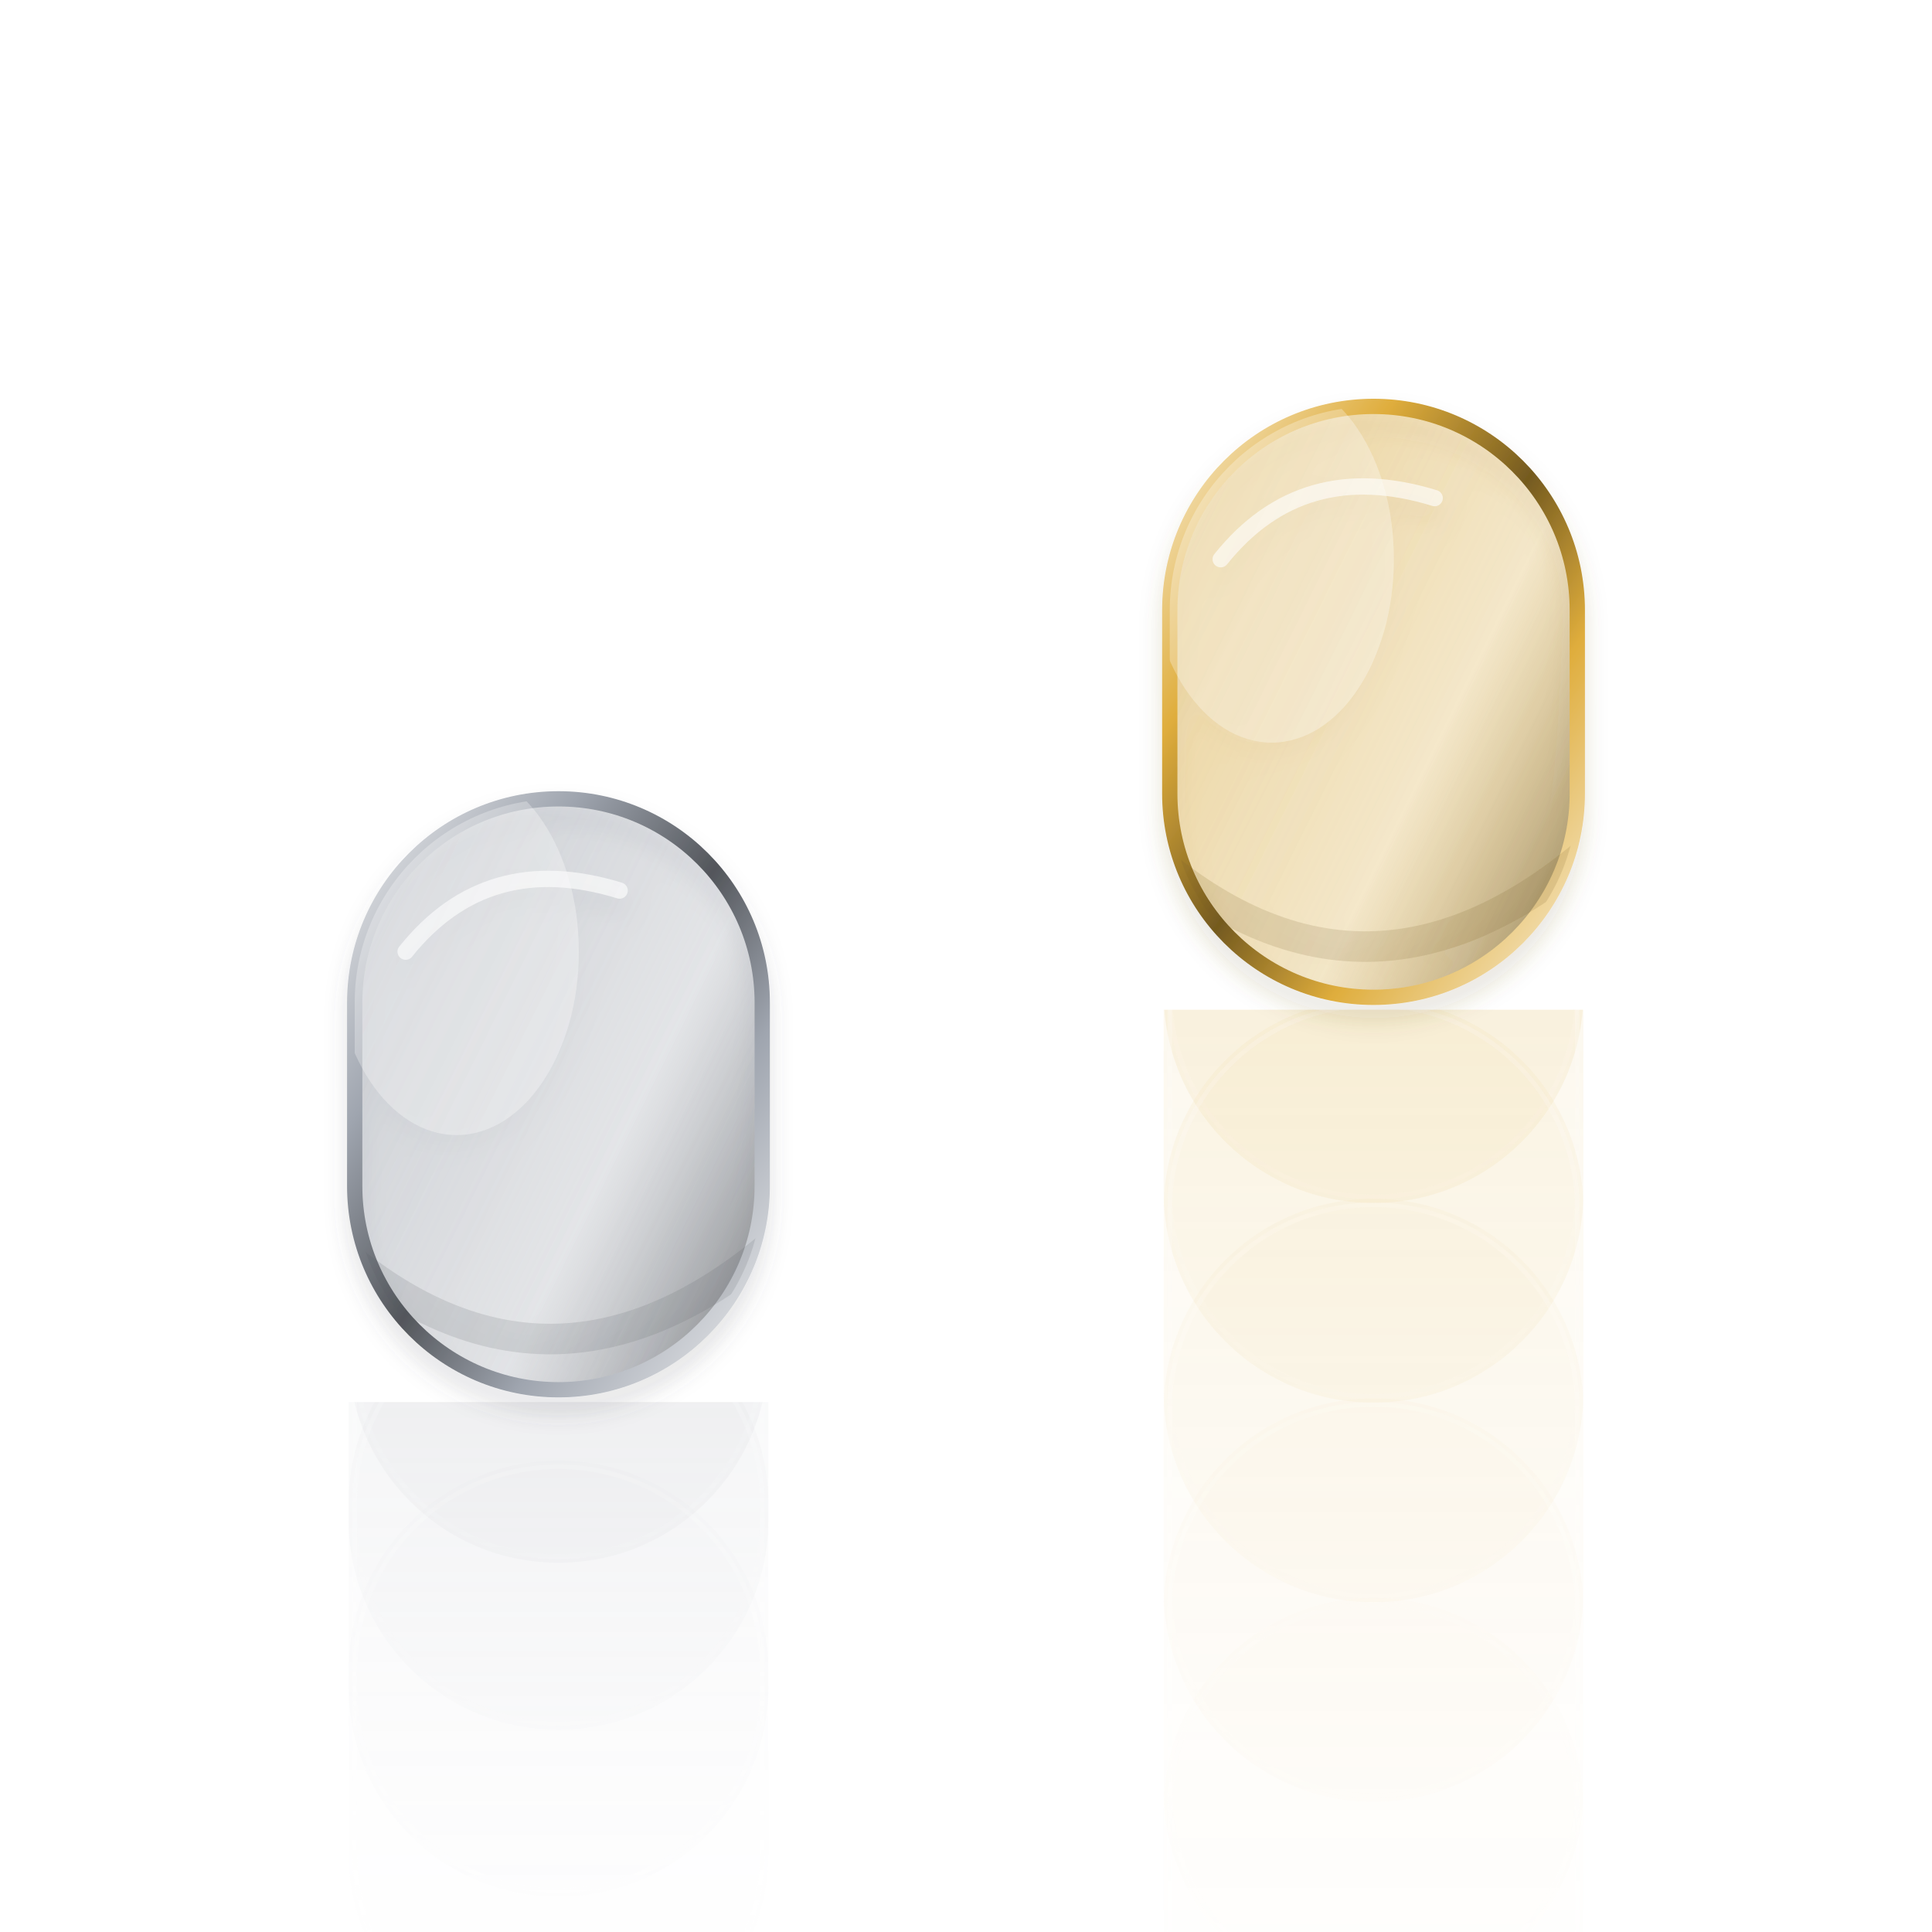
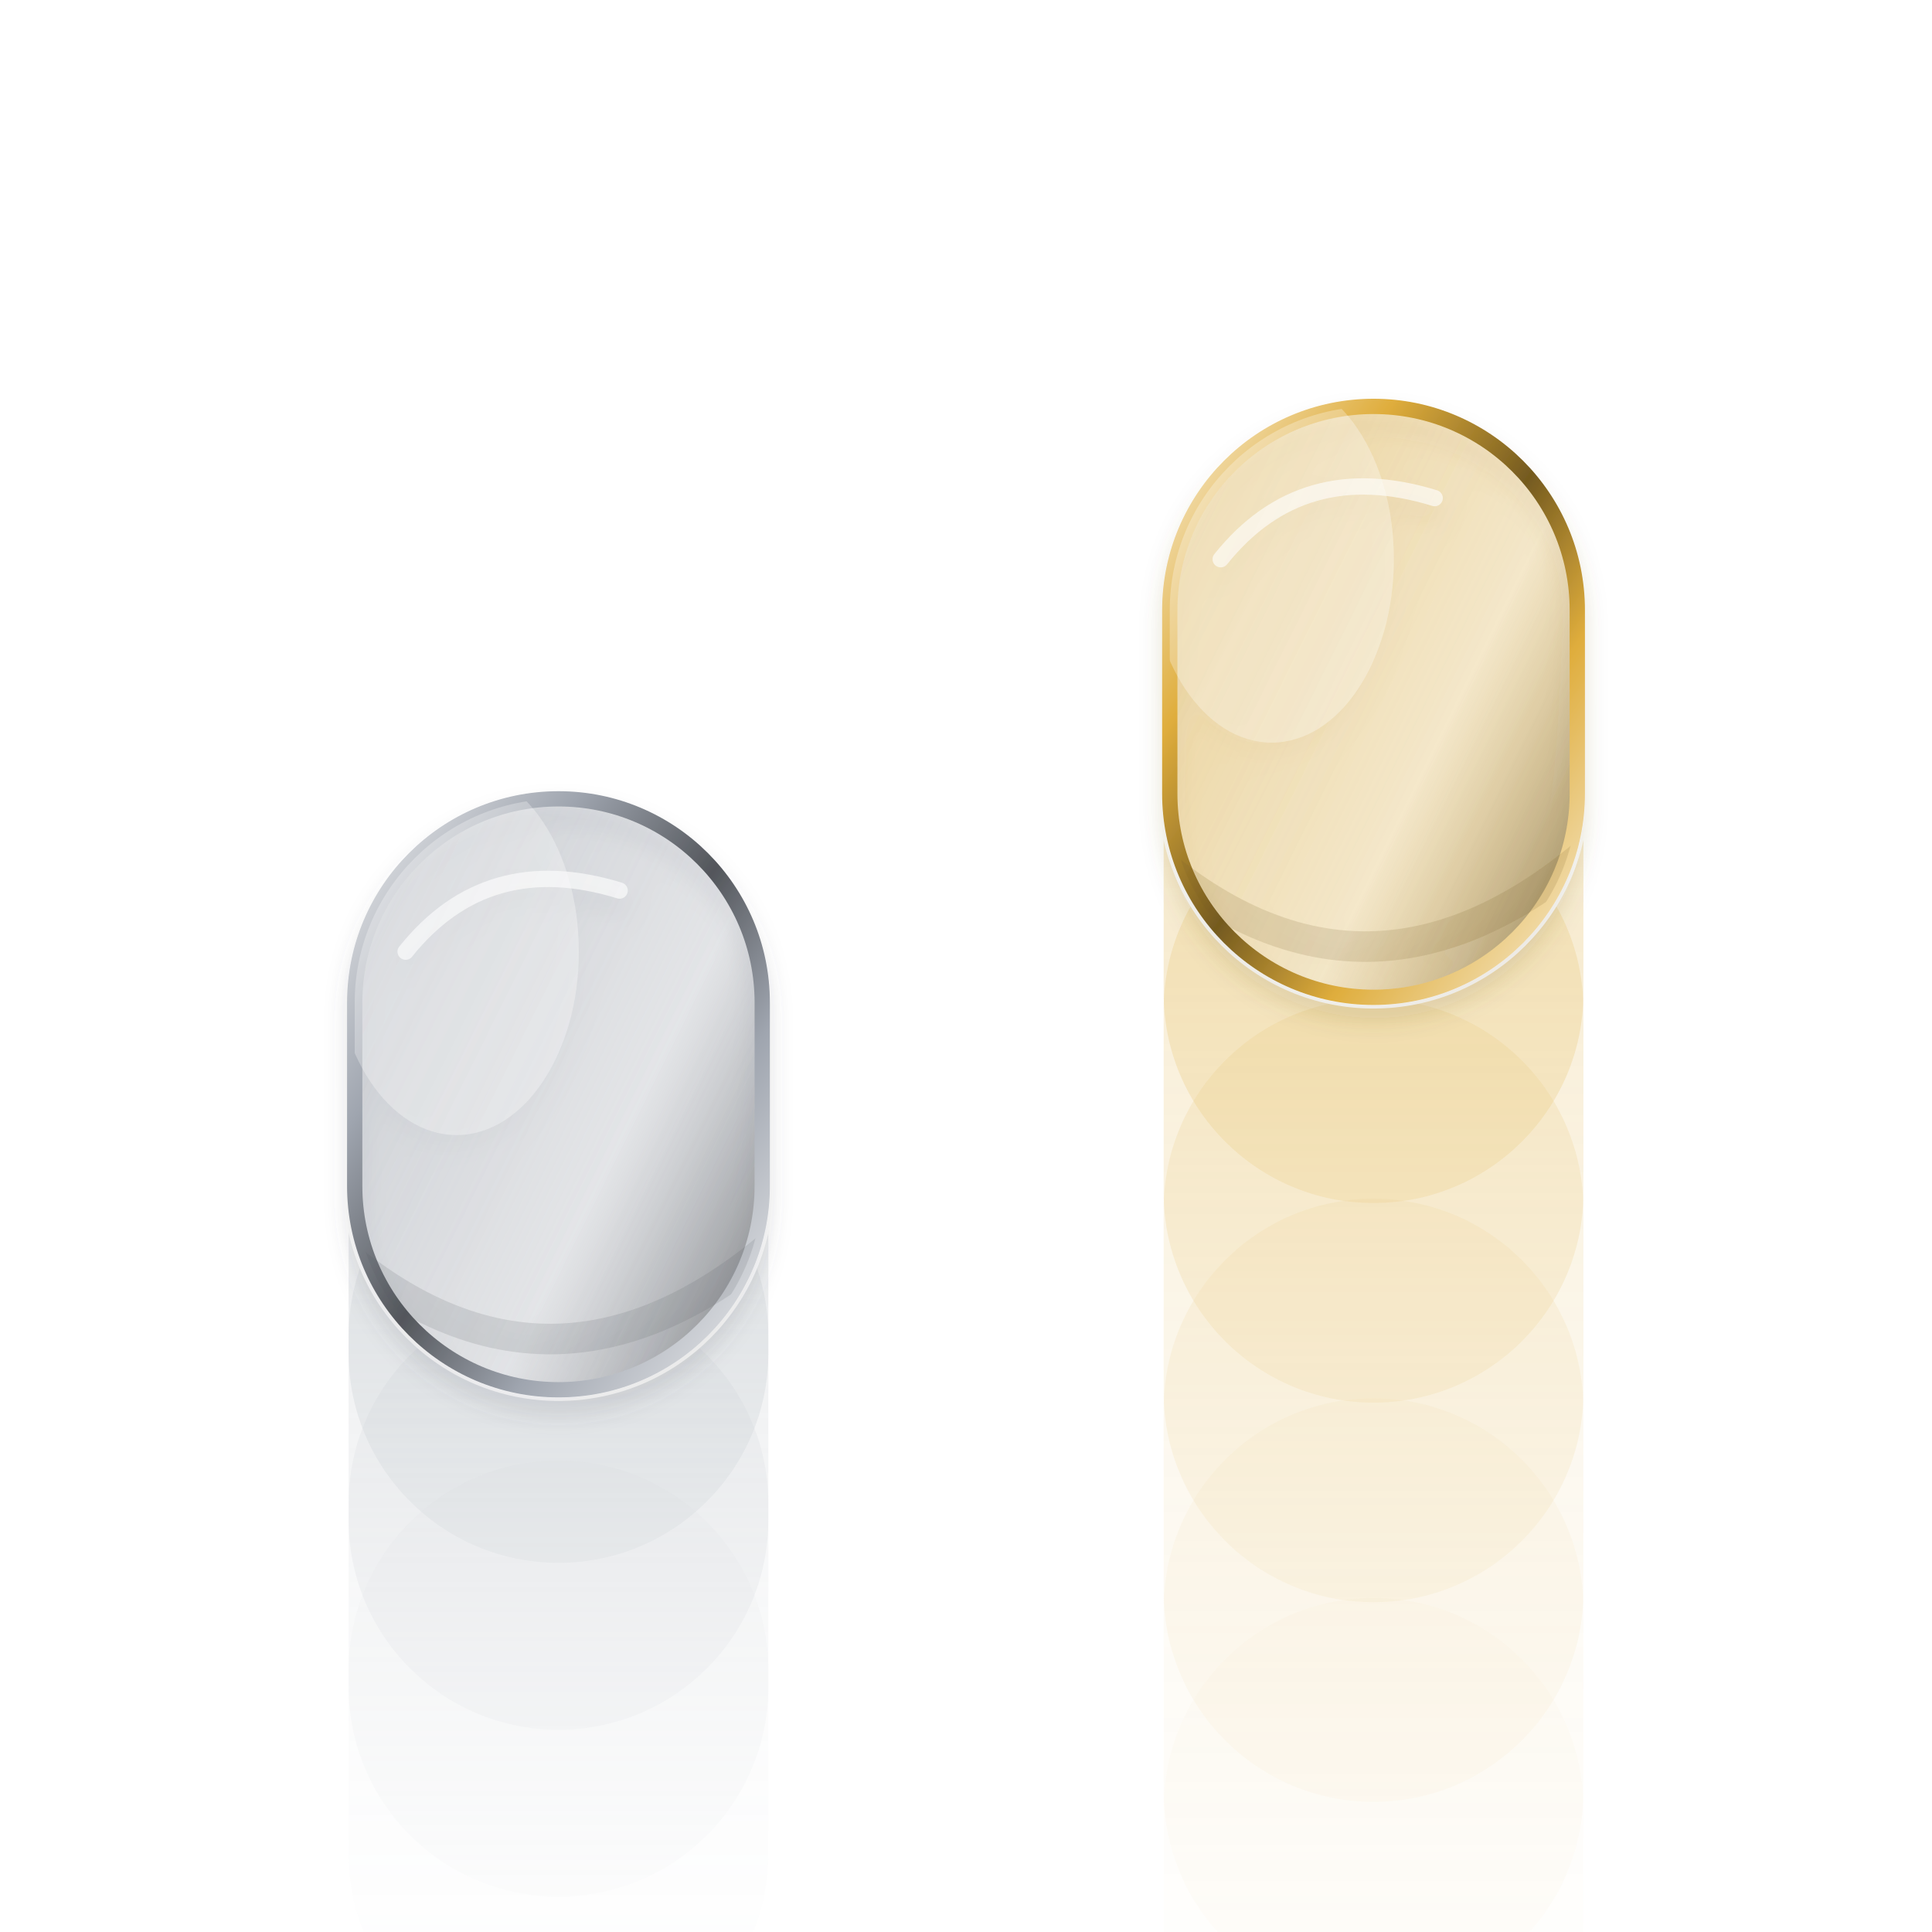
<svg xmlns="http://www.w3.org/2000/svg" width="1024" height="1024" viewBox="0 0 256 256" role="img" aria-label="Tinted glass · Capsule · white app icon">
  <defs>
    <clipPath id="«finish-master-1falseR0»-tile">
      <rect width="256" height="256" rx="57" />
    </clipPath>
  </defs>
  <g>
    <rect width="256" height="256" fill="#ffffff" />
    <g transform="translate(74 145) scale(1.35)" data-material-racer="silver">
      <defs>
        <linearGradient id="«finish-master-1falseRl»-body" x1="-0.5" y1="0" x2="0.9" y2="1">
          <stop offset="0" stop-color="#ecedef" stop-opacity="0.72" />
          <stop offset="0.35" stop-color="#9fa5af" stop-opacity="0.42" />
          <stop offset="0.74" stop-color="#9fa5af" stop-opacity="0.24" />
          <stop offset="1" stop-color="#53565b" stop-opacity="0.65" />
        </linearGradient>
        <linearGradient id="«finish-master-1falseRl»-rim" x1="0" y1="0" x2="1" y2="1">
          <stop stop-color="#ecedef" />
          <stop offset=".27" stop-color="#9fa5af" />
          <stop offset=".5" stop-color="#53565b" />
          <stop offset=".7" stop-color="#9fa5af" />
          <stop offset="1" stop-color="#ecedef" />
        </linearGradient>
        <linearGradient id="«finish-master-1falseRl»-shine" gradientUnits="userSpaceOnUse" x1="-38" y1="-25" x2="25" y2="18">
          <stop stop-color="white" stop-opacity="0" />
          <stop offset=".36" stop-color="white" stop-opacity="0" />
          <stop offset=".48" stop-color="white" stop-opacity="0.8" />
          <stop offset=".57" stop-color="white" stop-opacity="0" />
          <stop offset="1" stop-color="white" stop-opacity="0" />
        </linearGradient>
-         <linearGradient id="«finish-master-1falseRl»-fade" x1="0" y1="0" x2="0" y2="1">
-           <stop stop-color="white" />
-           <stop offset="1" stop-color="white" stop-opacity="0" />
-         </linearGradient>
-         <mask id="«finish-master-1falseRl»-wake" maskUnits="userSpaceOnUse" x="-35" y="-35" width="70" height="140.55">
-           <rect x="-35" y="-29" width="70" height="124.55" fill="url(#«finish-master-1falseRl»-fade)" />
-         </mask>
-         <clipPath id="«finish-master-1falseRl»-after-head" clipPathUnits="userSpaceOnUse">
-           <rect x="-40" y="30.2" width="80" height="145.55" />
-         </clipPath>
        <clipPath id="«finish-master-1falseRl»-clip">
          <rect x="-20" y="-29" width="40" height="58" rx="20" />
        </clipPath>
        <filter id="«finish-master-1falseRl»-shadow" x="-50%" y="-50%" width="200%" height="220%">
          <feDropShadow dx="0" dy="1.5" stdDeviation="1.1" flood-color="#53565b" flood-opacity="0.18" />
        </filter>
        <pattern id="«finish-master-1falseRl»-grain" width="3" height="3" patternUnits="userSpaceOnUse">
          <path d="M0 .4H3" stroke="#ecedef" stroke-opacity=".22" stroke-width=".35" />
        </pattern>
      </defs>
-       <g clip-path="url(#«finish-master-1falseRl»-after-head)" data-wake-start="30.2">
-         <g mask="url(#«finish-master-1falseRl»-wake)">
-           <g style="transform:translateY(16.3875px);opacity:0.6;--echo-distance:65.55px;animation-duration:1.32s;animation-delay:0s">
-             <rect x="-20" y="-29" width="40" height="58" rx="20" fill="#9fa5af" opacity="0.24" stroke="#9fa5af" stroke-width="1.2" />
-             <rect x="-20" y="-29" width="40" height="58" rx="20" fill="none" stroke="#ecedef" stroke-width="0.45" opacity="0.6" />
-           </g>
-           <g style="transform:translateY(32.775px);opacity:0.48;--echo-distance:65.55px;animation-duration:1.32s;animation-delay:-0.33s">
-             <rect x="-20" y="-29" width="40" height="58" rx="20" fill="#9fa5af" opacity="0.24" stroke="#9fa5af" stroke-width="1.2" />
-             <rect x="-20" y="-29" width="40" height="58" rx="20" fill="none" stroke="#ecedef" stroke-width="0.45" opacity="0.6" />
-           </g>
-           <g style="transform:translateY(49.1625px);opacity:0.36;--echo-distance:65.55px;animation-duration:1.32s;animation-delay:-0.66s">
-             <rect x="-20" y="-29" width="40" height="58" rx="20" fill="#9fa5af" opacity="0.24" stroke="#9fa5af" stroke-width="1.2" />
-             <rect x="-20" y="-29" width="40" height="58" rx="20" fill="none" stroke="#ecedef" stroke-width="0.45" opacity="0.6" />
-           </g>
-           <g style="transform:translateY(65.55px);opacity:0.24;--echo-distance:65.55px;animation-duration:1.32s;animation-delay:-0.99s">
-             <rect x="-20" y="-29" width="40" height="58" rx="20" fill="#9fa5af" opacity="0.24" stroke="#9fa5af" stroke-width="1.2" />
-             <rect x="-20" y="-29" width="40" height="58" rx="20" fill="none" stroke="#ecedef" stroke-width="0.45" opacity="0.6" />
+       <g data-satin-wake="silver">
+         <defs>
+           <linearGradient id="«finish-master-1falseR5l»-fade" x1="0" y1="0" x2="0" y2="1">
+             <stop stop-color="white" />
+             <stop offset="1" stop-color="white" stop-opacity="0" />
+           </linearGradient>
+           <mask id="«finish-master-1falseR5l»-outside" maskUnits="userSpaceOnUse" x="-40" y="-40" width="80" height="155.55" style="mask-type:luminance">
+             <rect x="-40" y="-40" width="80" height="155.55" fill="white" />
+             <path d="M-20 -9a20 20 0 0 1 40 0V9a20 20 0 0 1 -40 0Z" fill="black" stroke="black" stroke-width="2.2" />
+           </mask>
+           <mask id="«finish-master-1falseR5l»-fade-mask" maskUnits="userSpaceOnUse" x="-35" y="-35" width="70" height="140.55">
+             <rect x="-35" y="-29" width="70" height="124.55" fill="url(#«finish-master-1falseR5l»-fade)" />
+           </mask>
+         </defs>
+         <g mask="url(#«finish-master-1falseR5l»-outside)" data-wake-exclusion="curved-silhouette">
+           <g mask="url(#«finish-master-1falseR5l»-fade-mask)">
+             <g style="transform:translateY(16.3875px);opacity:0.6;--echo-distance:65.55px;animation-duration:1.32s;animation-delay:0s">
+               <path d="M-20 -9a20 20 0 0 1 40 0V9a20 20 0 0 1 -40 0Z" fill="#9fa5af" opacity=".55" stroke="#9fa5af" stroke-width="1.2" />
+             </g>
+             <g style="transform:translateY(32.775px);opacity:0.48;--echo-distance:65.55px;animation-duration:1.32s;animation-delay:-0.33s">
+               <path d="M-20 -9a20 20 0 0 1 40 0V9a20 20 0 0 1 -40 0Z" fill="#9fa5af" opacity=".55" stroke="#9fa5af" stroke-width="1.2" />
+             </g>
+             <g style="transform:translateY(49.1625px);opacity:0.36;--echo-distance:65.55px;animation-duration:1.32s;animation-delay:-0.66s">
+               <path d="M-20 -9a20 20 0 0 1 40 0V9a20 20 0 0 1 -40 0Z" fill="#9fa5af" opacity=".55" stroke="#9fa5af" stroke-width="1.2" />
+             </g>
+             <g style="transform:translateY(65.55px);opacity:0.24;--echo-distance:65.55px;animation-duration:1.32s;animation-delay:-0.99s">
+               <path d="M-20 -9a20 20 0 0 1 40 0V9a20 20 0 0 1 -40 0Z" fill="#9fa5af" opacity=".55" stroke="#9fa5af" stroke-width="1.2" />
+             </g>
          </g>
        </g>
      </g>
      <g filter="url(#«finish-master-1falseRl»-shadow)">
        <rect x="-20" y="-29" width="40" height="58" rx="20" fill="url(#«finish-master-1falseRl»-body)" stroke="url(#«finish-master-1falseRl»-rim)" stroke-width="1.5" />
        <g clip-path="url(#«finish-master-1falseRl»-clip)">
          <ellipse cx="-10" cy="-14" rx="12" ry="18" fill="white" opacity="0.28" />
          <path d="M-15-14Q-7-24 6-20" fill="none" stroke="white" stroke-width="1.6" stroke-linecap="round" opacity="0.6" />
          <path d="M-23 14Q0 35 24 12" fill="none" stroke="#53565b" stroke-width="3" opacity=".15" />
        </g>
      </g>
    </g>
    <g transform="translate(182 93) scale(1.35)" data-material-racer="gold">
      <defs>
        <linearGradient id="«finish-master-1falseRt»-body" x1="-0.5" y1="0" x2="0.9" y2="1">
          <stop offset="0" stop-color="#f9efd8" stop-opacity="0.72" />
          <stop offset="0.35" stop-color="#dfad3c" stop-opacity="0.42" />
          <stop offset="0.74" stop-color="#dfad3c" stop-opacity="0.24" />
          <stop offset="1" stop-color="#745a1f" stop-opacity="0.65" />
        </linearGradient>
        <linearGradient id="«finish-master-1falseRt»-rim" x1="0" y1="0" x2="1" y2="1">
          <stop stop-color="#f9efd8" />
          <stop offset=".27" stop-color="#dfad3c" />
          <stop offset=".5" stop-color="#745a1f" />
          <stop offset=".7" stop-color="#dfad3c" />
          <stop offset="1" stop-color="#f9efd8" />
        </linearGradient>
        <linearGradient id="«finish-master-1falseRt»-shine" gradientUnits="userSpaceOnUse" x1="-38" y1="-25" x2="25" y2="18">
          <stop stop-color="white" stop-opacity="0" />
          <stop offset=".36" stop-color="white" stop-opacity="0" />
          <stop offset=".48" stop-color="white" stop-opacity="0.8" />
          <stop offset=".57" stop-color="white" stop-opacity="0" />
          <stop offset="1" stop-color="white" stop-opacity="0" />
        </linearGradient>
-         <linearGradient id="«finish-master-1falseRt»-fade" x1="0" y1="0" x2="0" y2="1">
-           <stop stop-color="white" />
-           <stop offset="1" stop-color="white" stop-opacity="0" />
-         </linearGradient>
-         <mask id="«finish-master-1falseRt»-wake" maskUnits="userSpaceOnUse" x="-35" y="-35" width="70" height="192.55">
-           <rect x="-35" y="-29" width="70" height="176.55" fill="url(#«finish-master-1falseRt»-fade)" />
-         </mask>
-         <clipPath id="«finish-master-1falseRt»-after-head" clipPathUnits="userSpaceOnUse">
-           <rect x="-40" y="30.2" width="80" height="197.55" />
-         </clipPath>
        <clipPath id="«finish-master-1falseRt»-clip">
          <rect x="-20" y="-29" width="40" height="58" rx="20" />
        </clipPath>
        <filter id="«finish-master-1falseRt»-shadow" x="-50%" y="-50%" width="200%" height="220%">
          <feDropShadow dx="0" dy="1.5" stdDeviation="1.1" flood-color="#745a1f" flood-opacity="0.18" />
        </filter>
        <pattern id="«finish-master-1falseRt»-grain" width="3" height="3" patternUnits="userSpaceOnUse">
          <path d="M0 .4H3" stroke="#f9efd8" stroke-opacity=".22" stroke-width=".35" />
        </pattern>
      </defs>
-       <g clip-path="url(#«finish-master-1falseRt»-after-head)" data-wake-start="30.2">
-         <g mask="url(#«finish-master-1falseRt»-wake)">
-           <g style="transform:translateY(19.59167px);opacity:0.6;--echo-distance:117.55px;animation-duration:1.15s;animation-delay:0s">
-             <rect x="-20" y="-29" width="40" height="58" rx="20" fill="#dfad3c" opacity="0.24" stroke="#dfad3c" stroke-width="1.2" />
-             <rect x="-20" y="-29" width="40" height="58" rx="20" fill="none" stroke="#f9efd8" stroke-width="0.45" opacity="0.6" />
-           </g>
-           <g style="transform:translateY(39.18333px);opacity:0.514;--echo-distance:117.55px;animation-duration:1.15s;animation-delay:-0.192s">
-             <rect x="-20" y="-29" width="40" height="58" rx="20" fill="#dfad3c" opacity="0.24" stroke="#dfad3c" stroke-width="1.2" />
-             <rect x="-20" y="-29" width="40" height="58" rx="20" fill="none" stroke="#f9efd8" stroke-width="0.45" opacity="0.6" />
-           </g>
-           <g style="transform:translateY(58.775px);opacity:0.429;--echo-distance:117.55px;animation-duration:1.15s;animation-delay:-0.383s">
-             <rect x="-20" y="-29" width="40" height="58" rx="20" fill="#dfad3c" opacity="0.24" stroke="#dfad3c" stroke-width="1.2" />
-             <rect x="-20" y="-29" width="40" height="58" rx="20" fill="none" stroke="#f9efd8" stroke-width="0.45" opacity="0.6" />
-           </g>
-           <g style="transform:translateY(78.36667px);opacity:0.343;--echo-distance:117.55px;animation-duration:1.15s;animation-delay:-0.575s">
-             <rect x="-20" y="-29" width="40" height="58" rx="20" fill="#dfad3c" opacity="0.24" stroke="#dfad3c" stroke-width="1.2" />
-             <rect x="-20" y="-29" width="40" height="58" rx="20" fill="none" stroke="#f9efd8" stroke-width="0.45" opacity="0.6" />
-           </g>
-           <g style="transform:translateY(97.95833px);opacity:0.257;--echo-distance:117.55px;animation-duration:1.15s;animation-delay:-0.767s">
-             <rect x="-20" y="-29" width="40" height="58" rx="20" fill="#dfad3c" opacity="0.24" stroke="#dfad3c" stroke-width="1.2" />
-             <rect x="-20" y="-29" width="40" height="58" rx="20" fill="none" stroke="#f9efd8" stroke-width="0.45" opacity="0.6" />
-           </g>
-           <g style="transform:translateY(117.55px);opacity:0.171;--echo-distance:117.55px;animation-duration:1.15s;animation-delay:-0.958s">
-             <rect x="-20" y="-29" width="40" height="58" rx="20" fill="#dfad3c" opacity="0.24" stroke="#dfad3c" stroke-width="1.2" />
-             <rect x="-20" y="-29" width="40" height="58" rx="20" fill="none" stroke="#f9efd8" stroke-width="0.45" opacity="0.6" />
+       <g data-satin-wake="gold">
+         <defs>
+           <linearGradient id="«finish-master-1falseR5t»-fade" x1="0" y1="0" x2="0" y2="1">
+             <stop stop-color="white" />
+             <stop offset="1" stop-color="white" stop-opacity="0" />
+           </linearGradient>
+           <mask id="«finish-master-1falseR5t»-outside" maskUnits="userSpaceOnUse" x="-40" y="-40" width="80" height="207.55" style="mask-type:luminance">
+             <rect x="-40" y="-40" width="80" height="207.55" fill="white" />
+             <path d="M-20 -9a20 20 0 0 1 40 0V9a20 20 0 0 1 -40 0Z" fill="black" stroke="black" stroke-width="2.2" />
+           </mask>
+           <mask id="«finish-master-1falseR5t»-fade-mask" maskUnits="userSpaceOnUse" x="-35" y="-35" width="70" height="192.55">
+             <rect x="-35" y="-29" width="70" height="176.55" fill="url(#«finish-master-1falseR5t»-fade)" />
+           </mask>
+         </defs>
+         <g mask="url(#«finish-master-1falseR5t»-outside)" data-wake-exclusion="curved-silhouette">
+           <g mask="url(#«finish-master-1falseR5t»-fade-mask)">
+             <g style="transform:translateY(19.59167px);opacity:0.6;--echo-distance:117.55px;animation-duration:1.15s;animation-delay:0s">
+               <path d="M-20 -9a20 20 0 0 1 40 0V9a20 20 0 0 1 -40 0Z" fill="#dfad3c" opacity=".55" stroke="#dfad3c" stroke-width="1.2" />
+             </g>
+             <g style="transform:translateY(39.18333px);opacity:0.514;--echo-distance:117.55px;animation-duration:1.15s;animation-delay:-0.192s">
+               <path d="M-20 -9a20 20 0 0 1 40 0V9a20 20 0 0 1 -40 0Z" fill="#dfad3c" opacity=".55" stroke="#dfad3c" stroke-width="1.2" />
+             </g>
+             <g style="transform:translateY(58.775px);opacity:0.429;--echo-distance:117.55px;animation-duration:1.15s;animation-delay:-0.383s">
+               <path d="M-20 -9a20 20 0 0 1 40 0V9a20 20 0 0 1 -40 0Z" fill="#dfad3c" opacity=".55" stroke="#dfad3c" stroke-width="1.2" />
+             </g>
+             <g style="transform:translateY(78.36667px);opacity:0.343;--echo-distance:117.55px;animation-duration:1.15s;animation-delay:-0.575s">
+               <path d="M-20 -9a20 20 0 0 1 40 0V9a20 20 0 0 1 -40 0Z" fill="#dfad3c" opacity=".55" stroke="#dfad3c" stroke-width="1.2" />
+             </g>
+             <g style="transform:translateY(97.95833px);opacity:0.257;--echo-distance:117.55px;animation-duration:1.15s;animation-delay:-0.767s">
+               <path d="M-20 -9a20 20 0 0 1 40 0V9a20 20 0 0 1 -40 0Z" fill="#dfad3c" opacity=".55" stroke="#dfad3c" stroke-width="1.2" />
+             </g>
+             <g style="transform:translateY(117.55px);opacity:0.171;--echo-distance:117.55px;animation-duration:1.15s;animation-delay:-0.958s">
+               <path d="M-20 -9a20 20 0 0 1 40 0V9a20 20 0 0 1 -40 0Z" fill="#dfad3c" opacity=".55" stroke="#dfad3c" stroke-width="1.2" />
+             </g>
          </g>
        </g>
      </g>
      <g filter="url(#«finish-master-1falseRt»-shadow)">
        <rect x="-20" y="-29" width="40" height="58" rx="20" fill="url(#«finish-master-1falseRt»-body)" stroke="url(#«finish-master-1falseRt»-rim)" stroke-width="1.5" />
        <g clip-path="url(#«finish-master-1falseRt»-clip)">
          <ellipse cx="-10" cy="-14" rx="12" ry="18" fill="white" opacity="0.28" />
          <path d="M-15-14Q-7-24 6-20" fill="none" stroke="white" stroke-width="1.6" stroke-linecap="round" opacity="0.6" />
          <path d="M-23 14Q0 35 24 12" fill="none" stroke="#745a1f" stroke-width="3" opacity=".15" />
        </g>
      </g>
    </g>
  </g>
</svg>
